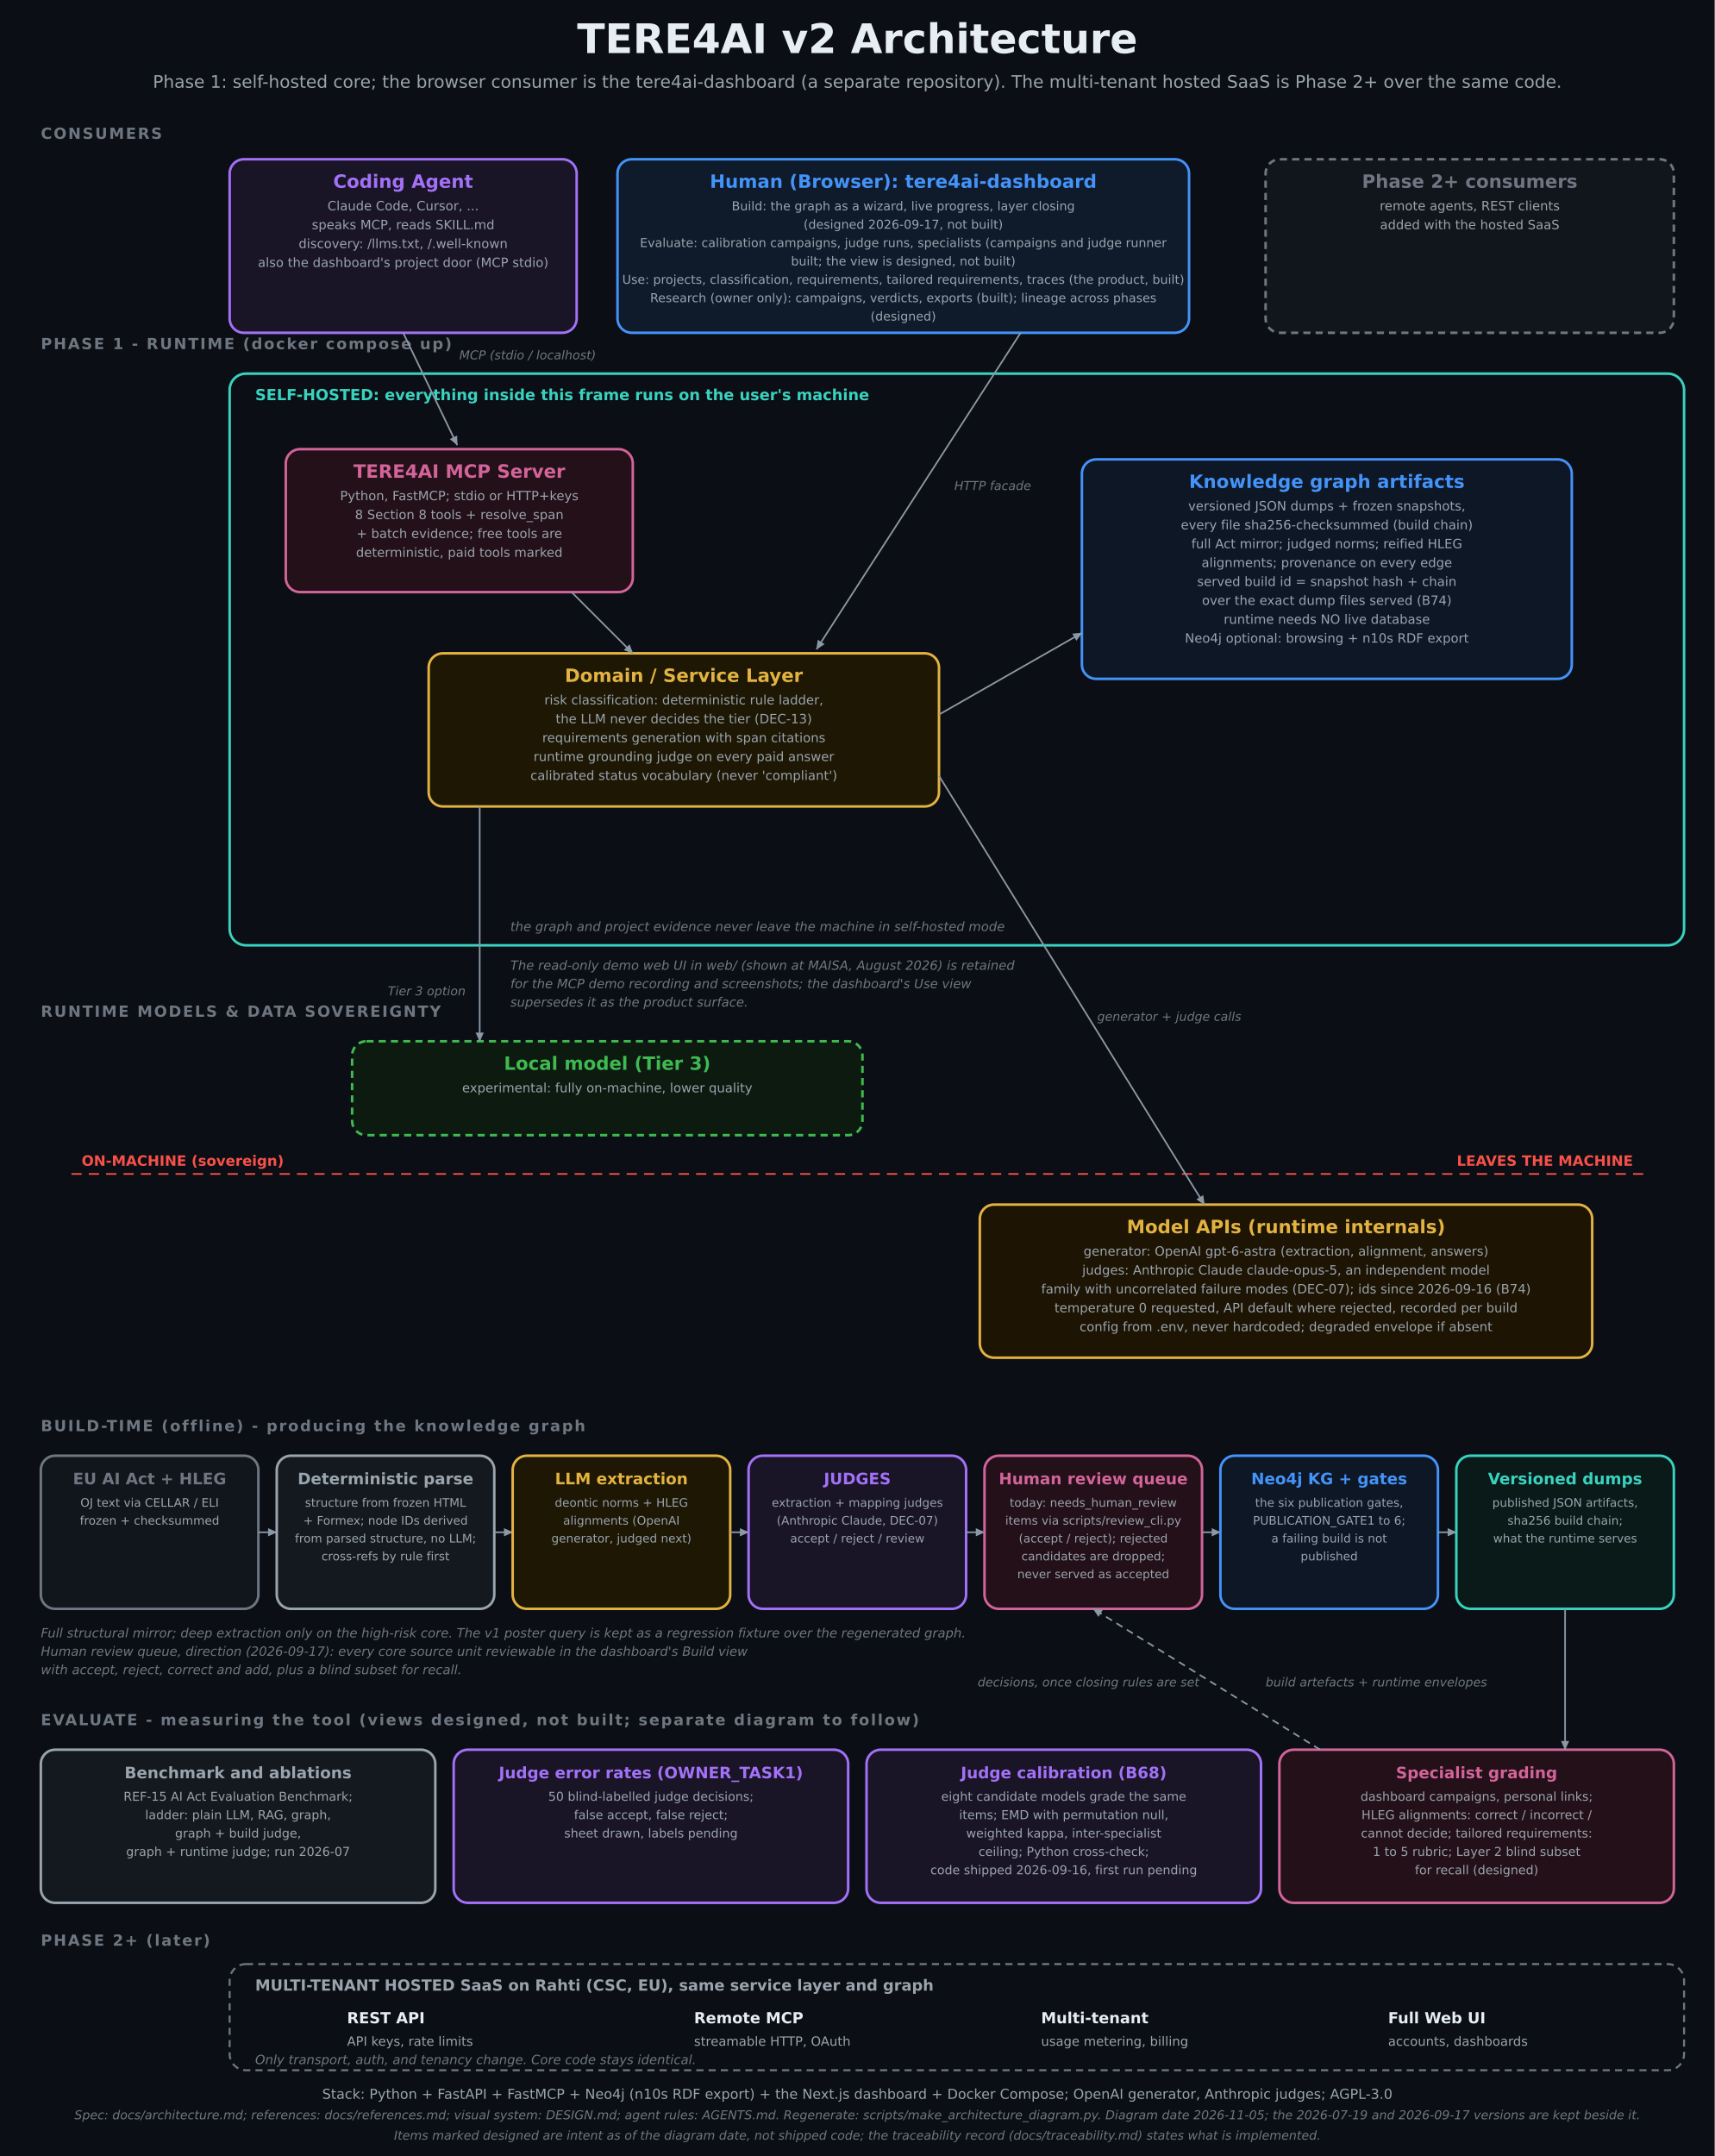
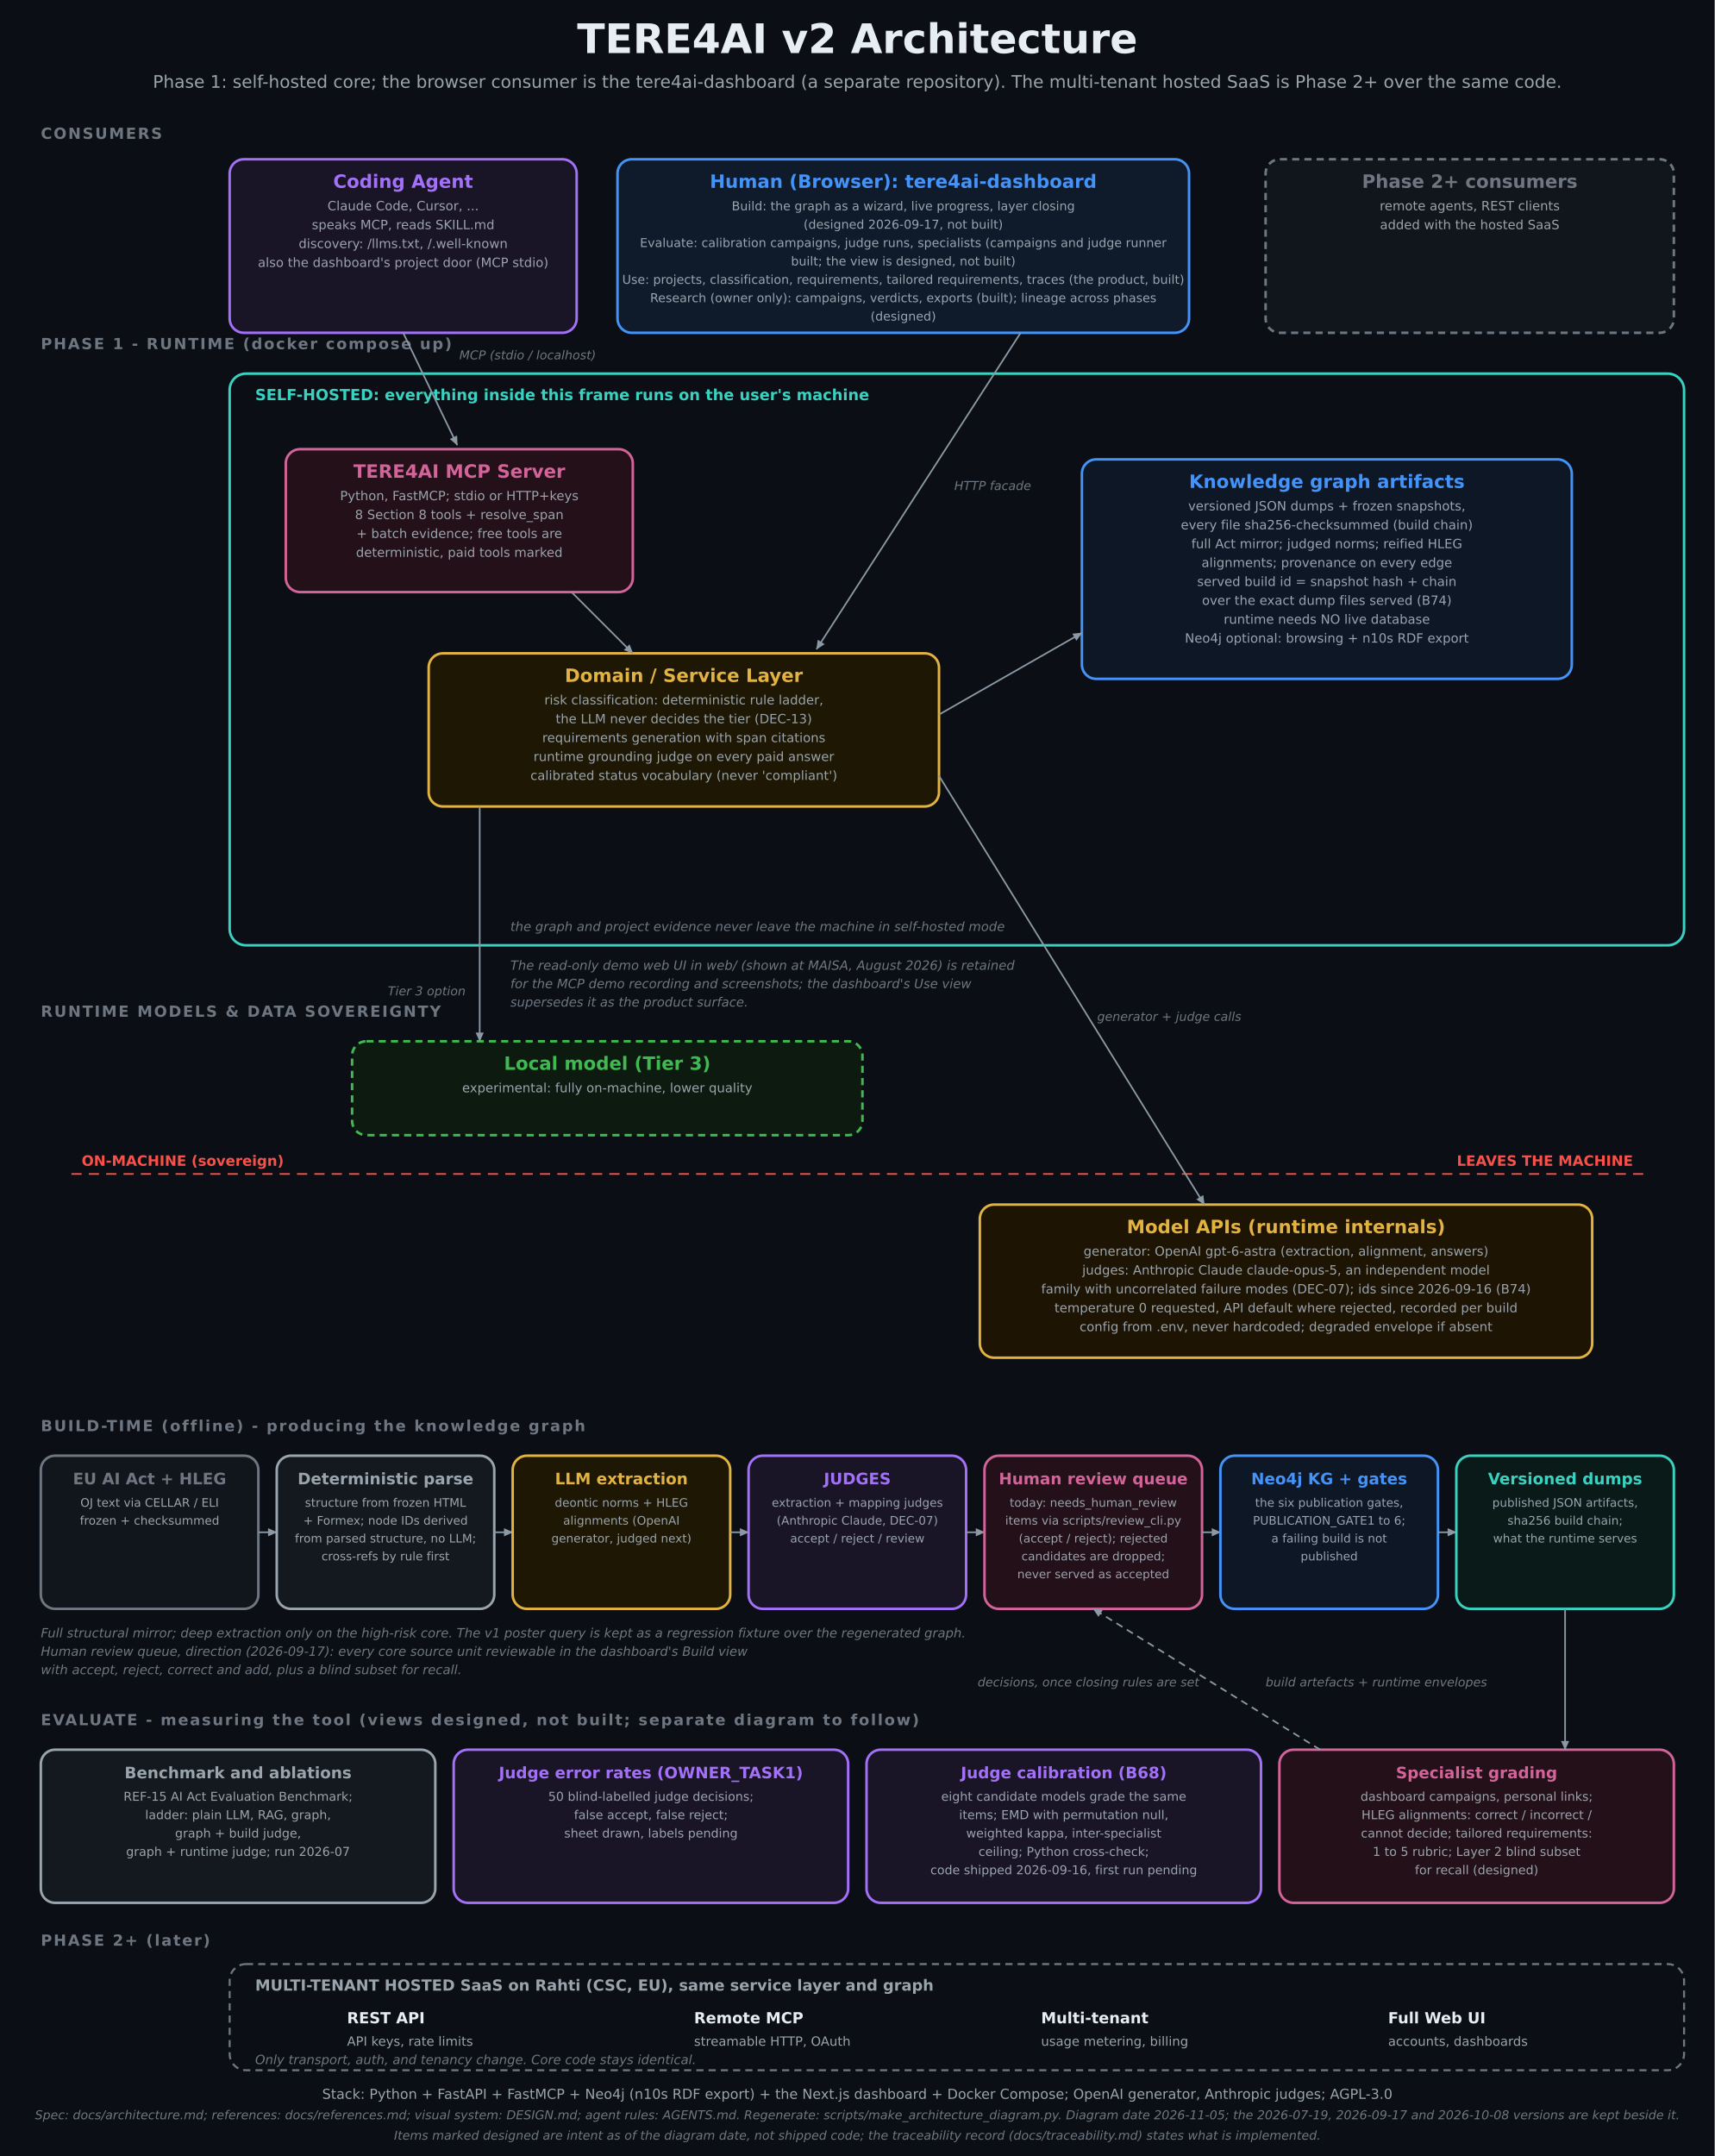
<svg xmlns="http://www.w3.org/2000/svg" width="1680" height="2112" viewBox="0 0 1680 2112">
  <defs>
    <marker id="ah" markerWidth="11" markerHeight="11" refX="8.5" refY="4" orient="auto" markerUnits="userSpaceOnUse">
      <path d="M0,0 L9,4 L0,8 z" fill="#8b98a5" />
    </marker>
  </defs>
  <rect x="0" y="0" width="1680" height="2112" fill="#0b0e14" />
  <text x="840.0" y="52" font-family="DejaVu Sans, sans-serif" font-size="40" fill="#e6edf3" text-anchor="middle" font-weight="bold">TERE4AI v2  Architecture</text>
  <text x="840.0" y="86" font-family="DejaVu Sans, sans-serif" font-size="17" fill="#9aa4ad" text-anchor="middle">Phase 1: self-hosted core; the browser consumer is the tere4ai-dashboard (a separate repository). The multi-tenant hosted SaaS is Phase 2+ over the same code.</text>
  <text x="40" y="136" font-family="DejaVu Sans, sans-serif" font-size="15" fill="#6e7681" text-anchor="start" font-weight="bold" letter-spacing="1.5">CONSUMERS</text>
  <rect x="225" y="156" width="340" height="170" rx="14" fill="#191426" stroke="#a371f7" stroke-width="2.5" />
  <text x="395.0" y="184" font-family="DejaVu Sans, sans-serif" font-size="18" fill="#a371f7" text-anchor="middle" font-weight="bold">Coding Agent</text>
  <text x="395.0" y="206" font-family="DejaVu Sans, sans-serif" font-size="12.5" fill="#9aa4ad" text-anchor="middle">Claude Code, Cursor, ...</text>
  <text x="395.0" y="224.5" font-family="DejaVu Sans, sans-serif" font-size="12.5" fill="#9aa4ad" text-anchor="middle">speaks MCP, reads SKILL.md</text>
  <text x="395.0" y="243.0" font-family="DejaVu Sans, sans-serif" font-size="12.5" fill="#9aa4ad" text-anchor="middle">discovery: /llms.txt, /.well-known</text>
  <text x="395.0" y="261.5" font-family="DejaVu Sans, sans-serif" font-size="12.5" fill="#9aa4ad" text-anchor="middle">also the dashboard's project door (MCP stdio)</text>
  <rect x="605" y="156" width="560" height="170" rx="14" fill="#0f1a2b" stroke="#4493f8" stroke-width="2.5" />
  <text x="885.0" y="184" font-family="DejaVu Sans, sans-serif" font-size="18" fill="#4493f8" text-anchor="middle" font-weight="bold">Human (Browser): tere4ai-dashboard</text>
  <text x="885.0" y="206" font-family="DejaVu Sans, sans-serif" font-size="12" fill="#9aa4ad" text-anchor="middle">Build: the graph as a wizard, live progress, layer closing</text>
  <text x="885.0" y="224" font-family="DejaVu Sans, sans-serif" font-size="12" fill="#9aa4ad" text-anchor="middle">(designed 2026-09-17, not built)</text>
  <text x="885.0" y="242" font-family="DejaVu Sans, sans-serif" font-size="12" fill="#9aa4ad" text-anchor="middle">Evaluate: calibration campaigns, judge runs, specialists (campaigns and judge runner</text>
  <text x="885.0" y="260" font-family="DejaVu Sans, sans-serif" font-size="12" fill="#9aa4ad" text-anchor="middle">built; the view is designed, not built)</text>
  <text x="885.0" y="278" font-family="DejaVu Sans, sans-serif" font-size="12" fill="#9aa4ad" text-anchor="middle">Use: projects, classification, requirements, tailored requirements, traces (the product, built)</text>
  <text x="885.0" y="296" font-family="DejaVu Sans, sans-serif" font-size="12" fill="#9aa4ad" text-anchor="middle">Research (owner only): campaigns, verdicts, exports (built); lineage across phases</text>
  <text x="885.0" y="314" font-family="DejaVu Sans, sans-serif" font-size="12" fill="#9aa4ad" text-anchor="middle">(designed)</text>
  <rect x="1240" y="156" width="400" height="170" rx="14" fill="#11151c" stroke="#6e7681" stroke-width="2.5" stroke-dasharray="7,5" />
  <text x="1440.0" y="184" font-family="DejaVu Sans, sans-serif" font-size="18" fill="#6e7681" text-anchor="middle" font-weight="bold">Phase 2+ consumers</text>
  <text x="1440.0" y="206" font-family="DejaVu Sans, sans-serif" font-size="12.5" fill="#9aa4ad" text-anchor="middle">remote agents, REST clients</text>
  <text x="1440.0" y="224.5" font-family="DejaVu Sans, sans-serif" font-size="12.5" fill="#9aa4ad" text-anchor="middle">added with the hosted SaaS</text>
  <text x="40" y="342" font-family="DejaVu Sans, sans-serif" font-size="15" fill="#6e7681" text-anchor="start" font-weight="bold" letter-spacing="1.5">PHASE 1 - RUNTIME (docker compose up)</text>
  <rect x="225" y="366" width="1425" height="560" rx="16" fill="none" stroke="#39d2c0" stroke-width="2.5" />
  <text x="250" y="392" font-family="DejaVu Sans, sans-serif" font-size="15" fill="#39d2c0" text-anchor="start" font-weight="bold">SELF-HOSTED: everything inside this frame runs on the user's machine</text>
  <line x1="395" y1="326" x2="448" y2="436" stroke="#8b98a5" stroke-width="1.6" marker-end="url(#ah)" />
  <text x="450" y="352" font-family="DejaVu Sans, sans-serif" font-size="12" fill="#6e7681" text-anchor="start" font-style="italic">MCP (stdio / localhost)</text>
  <line x1="1000" y1="326" x2="800" y2="636" stroke="#8b98a5" stroke-width="1.6" marker-end="url(#ah)" />
  <text x="935" y="480" font-family="DejaVu Sans, sans-serif" font-size="12" fill="#6e7681" text-anchor="start" font-style="italic">HTTP facade</text>
  <rect x="280" y="440" width="340" height="140" rx="14" fill="#231018" stroke="#d2649a" stroke-width="2.5" />
  <text x="450.0" y="468" font-family="DejaVu Sans, sans-serif" font-size="18" fill="#d2649a" text-anchor="middle" font-weight="bold">TERE4AI MCP Server</text>
  <text x="450.0" y="490" font-family="DejaVu Sans, sans-serif" font-size="12.5" fill="#9aa4ad" text-anchor="middle">Python, FastMCP; stdio or HTTP+keys</text>
  <text x="450.0" y="508.5" font-family="DejaVu Sans, sans-serif" font-size="12.5" fill="#9aa4ad" text-anchor="middle">8 Section 8 tools + resolve_span</text>
  <text x="450.0" y="527.0" font-family="DejaVu Sans, sans-serif" font-size="12.5" fill="#9aa4ad" text-anchor="middle">+ batch evidence; free tools are</text>
  <text x="450.0" y="545.5" font-family="DejaVu Sans, sans-serif" font-size="12.5" fill="#9aa4ad" text-anchor="middle">deterministic, paid tools marked</text>
  <rect x="420" y="640" width="500" height="150" rx="14" fill="#1d1704" stroke="#e3b341" stroke-width="2.5" />
  <text x="670.0" y="668" font-family="DejaVu Sans, sans-serif" font-size="18" fill="#e3b341" text-anchor="middle" font-weight="bold">Domain / Service Layer</text>
  <text x="670.0" y="690" font-family="DejaVu Sans, sans-serif" font-size="12.5" fill="#9aa4ad" text-anchor="middle">risk classification: deterministic rule ladder,</text>
  <text x="670.0" y="708.5" font-family="DejaVu Sans, sans-serif" font-size="12.5" fill="#9aa4ad" text-anchor="middle">the LLM never decides the tier (DEC-13)</text>
  <text x="670.0" y="727.0" font-family="DejaVu Sans, sans-serif" font-size="12.5" fill="#9aa4ad" text-anchor="middle">requirements generation with span citations</text>
  <text x="670.0" y="745.5" font-family="DejaVu Sans, sans-serif" font-size="12.5" fill="#9aa4ad" text-anchor="middle">runtime grounding judge on every paid answer</text>
  <text x="670.0" y="764.0" font-family="DejaVu Sans, sans-serif" font-size="12.5" fill="#9aa4ad" text-anchor="middle">calibrated status vocabulary (never 'compliant')</text>
  <rect x="1060" y="450" width="480" height="215" rx="14" fill="#0d1726" stroke="#4493f8" stroke-width="2.5" />
  <text x="1300.0" y="478" font-family="DejaVu Sans, sans-serif" font-size="18" fill="#4493f8" text-anchor="middle" font-weight="bold">Knowledge graph artifacts</text>
  <text x="1300.0" y="500" font-family="DejaVu Sans, sans-serif" font-size="12.5" fill="#9aa4ad" text-anchor="middle">versioned JSON dumps + frozen snapshots,</text>
  <text x="1300.0" y="518.5" font-family="DejaVu Sans, sans-serif" font-size="12.5" fill="#9aa4ad" text-anchor="middle">every file sha256-checksummed (build chain)</text>
  <text x="1300.0" y="537.0" font-family="DejaVu Sans, sans-serif" font-size="12.5" fill="#9aa4ad" text-anchor="middle">full Act mirror; judged norms; reified HLEG</text>
  <text x="1300.0" y="555.5" font-family="DejaVu Sans, sans-serif" font-size="12.5" fill="#9aa4ad" text-anchor="middle">alignments; provenance on every edge</text>
  <text x="1300.0" y="574.0" font-family="DejaVu Sans, sans-serif" font-size="12.5" fill="#9aa4ad" text-anchor="middle">served build id = snapshot hash + chain</text>
  <text x="1300.0" y="592.5" font-family="DejaVu Sans, sans-serif" font-size="12.5" fill="#9aa4ad" text-anchor="middle">over the exact dump files served (B74)</text>
  <text x="1300.0" y="611.0" font-family="DejaVu Sans, sans-serif" font-size="12.5" fill="#9aa4ad" text-anchor="middle">runtime needs NO live database</text>
  <text x="1300.0" y="629.5" font-family="DejaVu Sans, sans-serif" font-size="12.5" fill="#9aa4ad" text-anchor="middle">Neo4j optional: browsing + n10s RDF export</text>
  <line x1="560" y1="580" x2="620" y2="640" stroke="#8b98a5" stroke-width="1.6" marker-end="url(#ah)" />
  <line x1="920" y1="700" x2="1060" y2="620" stroke="#8b98a5" stroke-width="1.6" marker-end="url(#ah)" />
  <text x="500" y="912" font-family="DejaVu Sans, sans-serif" font-size="12.5" fill="#6e7681" text-anchor="start" font-style="italic">the graph and project evidence never leave the machine in self-hosted mode</text>
  <text x="500" y="950" font-family="DejaVu Sans, sans-serif" font-size="12.5" fill="#6e7681" text-anchor="start" font-style="italic">The read-only demo web UI in web/ (shown at MAISA, August 2026) is retained</text>
  <text x="500" y="968" font-family="DejaVu Sans, sans-serif" font-size="12.5" fill="#6e7681" text-anchor="start" font-style="italic">for the MCP demo recording and screenshots; the dashboard's Use view</text>
  <text x="500" y="986" font-family="DejaVu Sans, sans-serif" font-size="12.5" fill="#6e7681" text-anchor="start" font-style="italic">supersedes it as the product surface.</text>
  <text x="40" y="996" font-family="DejaVu Sans, sans-serif" font-size="15" fill="#6e7681" text-anchor="start" font-weight="bold" letter-spacing="1.5">RUNTIME MODELS &amp; DATA SOVEREIGNTY</text>
  <rect x="345" y="1020" width="500" height="92" rx="14" fill="#0c1a10" stroke="#3fb950" stroke-width="2.5" stroke-dasharray="7,5" />
  <text x="595.0" y="1048" font-family="DejaVu Sans, sans-serif" font-size="18" fill="#3fb950" text-anchor="middle" font-weight="bold">Local model (Tier 3)</text>
  <text x="595.0" y="1070" font-family="DejaVu Sans, sans-serif" font-size="12.5" fill="#9aa4ad" text-anchor="middle">experimental: fully on-machine, lower quality</text>
  <line x1="470" y1="790" x2="470" y2="1020" stroke="#8b98a5" stroke-width="1.6" marker-end="url(#ah)" />
  <text x="380" y="975" font-family="DejaVu Sans, sans-serif" font-size="12" fill="#6e7681" text-anchor="start" font-style="italic">Tier 3 option</text>
  <line x1="70" y1="1150" x2="1610" y2="1150" stroke="#f85149" stroke-width="1.6" stroke-dasharray="10,7" />
  <text x="80" y="1142" font-family="DejaVu Sans, sans-serif" font-size="14" fill="#f85149" text-anchor="start" font-weight="bold">ON-MACHINE (sovereign)</text>
  <text x="1600" y="1142" font-family="DejaVu Sans, sans-serif" font-size="14" fill="#f85149" text-anchor="end" font-weight="bold">LEAVES THE MACHINE</text>
  <rect x="960" y="1180" width="600" height="150" rx="14" fill="#1d1403" stroke="#e3b341" stroke-width="2.5" />
  <text x="1260.0" y="1208" font-family="DejaVu Sans, sans-serif" font-size="18" fill="#e3b341" text-anchor="middle" font-weight="bold">Model APIs (runtime internals)</text>
  <text x="1260.0" y="1230" font-family="DejaVu Sans, sans-serif" font-size="12.5" fill="#9aa4ad" text-anchor="middle">generator: OpenAI gpt-6-astra (extraction, alignment, answers)</text>
  <text x="1260.0" y="1248.5" font-family="DejaVu Sans, sans-serif" font-size="12.5" fill="#9aa4ad" text-anchor="middle">judges: Anthropic Claude claude-opus-5, an independent model</text>
  <text x="1260.0" y="1267.0" font-family="DejaVu Sans, sans-serif" font-size="12.5" fill="#9aa4ad" text-anchor="middle">family with uncorrelated failure modes (DEC-07); ids since 2026-09-16 (B74)</text>
  <text x="1260.0" y="1285.5" font-family="DejaVu Sans, sans-serif" font-size="12.5" fill="#9aa4ad" text-anchor="middle">temperature 0 requested, API default where rejected, recorded per build</text>
  <text x="1260.0" y="1304.0" font-family="DejaVu Sans, sans-serif" font-size="12.5" fill="#9aa4ad" text-anchor="middle">config from .env, never hardcoded; degraded envelope if absent</text>
  <line x1="920" y1="760" x2="1180" y2="1180" stroke="#8b98a5" stroke-width="1.6" marker-end="url(#ah)" />
  <text x="1075" y="1000" font-family="DejaVu Sans, sans-serif" font-size="12" fill="#6e7681" text-anchor="start" font-style="italic">generator + judge calls</text>
  <text x="40" y="1402" font-family="DejaVu Sans, sans-serif" font-size="15" fill="#6e7681" text-anchor="start" font-weight="bold" letter-spacing="1.5">BUILD-TIME (offline) - producing the knowledge graph</text>
  <rect x="40" y="1426" width="213.143" height="150" rx="14" fill="#11151c" stroke="#6e7681" stroke-width="2.5" />
  <text x="146.571" y="1454" font-family="DejaVu Sans, sans-serif" font-size="15.5" fill="#6e7681" text-anchor="middle" font-weight="bold">EU AI Act + HLEG</text>
  <text x="146.571" y="1476" font-family="DejaVu Sans, sans-serif" font-size="11.5" fill="#9aa4ad" text-anchor="middle">OJ text via CELLAR / ELI</text>
  <text x="146.571" y="1493.5" font-family="DejaVu Sans, sans-serif" font-size="11.5" fill="#9aa4ad" text-anchor="middle">frozen + checksummed</text>
  <line x1="253.143" y1="1501.0" x2="271.143" y2="1501.0" stroke="#8b98a5" stroke-width="1.6" marker-end="url(#ah)" />
  <rect x="271.143" y="1426" width="213.143" height="150" rx="14" fill="#141920" stroke="#9aa4ad" stroke-width="2.5" />
  <text x="377.714" y="1454" font-family="DejaVu Sans, sans-serif" font-size="15.5" fill="#9aa4ad" text-anchor="middle" font-weight="bold">Deterministic parse</text>
  <text x="377.714" y="1476" font-family="DejaVu Sans, sans-serif" font-size="11.5" fill="#9aa4ad" text-anchor="middle">structure from frozen HTML</text>
  <text x="377.714" y="1493.5" font-family="DejaVu Sans, sans-serif" font-size="11.5" fill="#9aa4ad" text-anchor="middle">+ Formex; node IDs derived</text>
  <text x="377.714" y="1511.0" font-family="DejaVu Sans, sans-serif" font-size="11.5" fill="#9aa4ad" text-anchor="middle">from parsed structure, no LLM;</text>
  <text x="377.714" y="1528.5" font-family="DejaVu Sans, sans-serif" font-size="11.5" fill="#9aa4ad" text-anchor="middle">cross-refs by rule first</text>
  <line x1="484.286" y1="1501.0" x2="502.286" y2="1501.0" stroke="#8b98a5" stroke-width="1.6" marker-end="url(#ah)" />
  <rect x="502.286" y="1426" width="213.143" height="150" rx="14" fill="#1d1704" stroke="#e3b341" stroke-width="2.5" />
  <text x="608.857" y="1454" font-family="DejaVu Sans, sans-serif" font-size="15.5" fill="#e3b341" text-anchor="middle" font-weight="bold">LLM extraction</text>
  <text x="608.857" y="1476" font-family="DejaVu Sans, sans-serif" font-size="11.5" fill="#9aa4ad" text-anchor="middle">deontic norms + HLEG</text>
  <text x="608.857" y="1493.5" font-family="DejaVu Sans, sans-serif" font-size="11.5" fill="#9aa4ad" text-anchor="middle">alignments (OpenAI</text>
  <text x="608.857" y="1511.0" font-family="DejaVu Sans, sans-serif" font-size="11.5" fill="#9aa4ad" text-anchor="middle">generator, judged next)</text>
  <line x1="715.429" y1="1501.0" x2="733.429" y2="1501.0" stroke="#8b98a5" stroke-width="1.6" marker-end="url(#ah)" />
  <rect x="733.429" y="1426" width="213.143" height="150" rx="14" fill="#191426" stroke="#a371f7" stroke-width="2.5" />
  <text x="840" y="1454" font-family="DejaVu Sans, sans-serif" font-size="15.5" fill="#a371f7" text-anchor="middle" font-weight="bold">JUDGES</text>
  <text x="840" y="1476" font-family="DejaVu Sans, sans-serif" font-size="11.5" fill="#9aa4ad" text-anchor="middle">extraction + mapping judges</text>
  <text x="840" y="1493.5" font-family="DejaVu Sans, sans-serif" font-size="11.5" fill="#9aa4ad" text-anchor="middle">(Anthropic Claude, DEC-07)</text>
  <text x="840" y="1511.0" font-family="DejaVu Sans, sans-serif" font-size="11.5" fill="#9aa4ad" text-anchor="middle">accept / reject / review</text>
  <line x1="946.571" y1="1501.0" x2="964.571" y2="1501.0" stroke="#8b98a5" stroke-width="1.6" marker-end="url(#ah)" />
  <rect x="964.571" y="1426" width="213.143" height="150" rx="14" fill="#231018" stroke="#d2649a" stroke-width="2.5" />
  <text x="1071.143" y="1454" font-family="DejaVu Sans, sans-serif" font-size="15.5" fill="#d2649a" text-anchor="middle" font-weight="bold">Human review queue</text>
  <text x="1071.143" y="1476" font-family="DejaVu Sans, sans-serif" font-size="11.5" fill="#9aa4ad" text-anchor="middle">today: needs_human_review</text>
  <text x="1071.143" y="1493.5" font-family="DejaVu Sans, sans-serif" font-size="11.5" fill="#9aa4ad" text-anchor="middle">items via scripts/review_cli.py</text>
  <text x="1071.143" y="1511.0" font-family="DejaVu Sans, sans-serif" font-size="11.5" fill="#9aa4ad" text-anchor="middle">(accept / reject); rejected</text>
  <text x="1071.143" y="1528.5" font-family="DejaVu Sans, sans-serif" font-size="11.5" fill="#9aa4ad" text-anchor="middle">candidates are dropped;</text>
  <text x="1071.143" y="1546.0" font-family="DejaVu Sans, sans-serif" font-size="11.5" fill="#9aa4ad" text-anchor="middle">never served as accepted</text>
  <line x1="1177.714" y1="1501.0" x2="1195.714" y2="1501.0" stroke="#8b98a5" stroke-width="1.6" marker-end="url(#ah)" />
  <rect x="1195.714" y="1426" width="213.143" height="150" rx="14" fill="#0d1726" stroke="#4493f8" stroke-width="2.5" />
  <text x="1302.286" y="1454" font-family="DejaVu Sans, sans-serif" font-size="15.5" fill="#4493f8" text-anchor="middle" font-weight="bold">Neo4j KG + gates</text>
  <text x="1302.286" y="1476" font-family="DejaVu Sans, sans-serif" font-size="11.5" fill="#9aa4ad" text-anchor="middle">the six publication gates,</text>
  <text x="1302.286" y="1493.5" font-family="DejaVu Sans, sans-serif" font-size="11.5" fill="#9aa4ad" text-anchor="middle">PUBLICATION_GATE1 to 6;</text>
  <text x="1302.286" y="1511.0" font-family="DejaVu Sans, sans-serif" font-size="11.5" fill="#9aa4ad" text-anchor="middle">a failing build is not</text>
  <text x="1302.286" y="1528.5" font-family="DejaVu Sans, sans-serif" font-size="11.5" fill="#9aa4ad" text-anchor="middle">published</text>
  <line x1="1408.857" y1="1501.0" x2="1426.857" y2="1501.0" stroke="#8b98a5" stroke-width="1.6" marker-end="url(#ah)" />
  <rect x="1426.857" y="1426" width="213.143" height="150" rx="14" fill="#0a1a18" stroke="#39d2c0" stroke-width="2.5" />
  <text x="1533.429" y="1454" font-family="DejaVu Sans, sans-serif" font-size="15.5" fill="#39d2c0" text-anchor="middle" font-weight="bold">Versioned dumps</text>
  <text x="1533.429" y="1476" font-family="DejaVu Sans, sans-serif" font-size="11.5" fill="#9aa4ad" text-anchor="middle">published JSON artifacts,</text>
  <text x="1533.429" y="1493.5" font-family="DejaVu Sans, sans-serif" font-size="11.5" fill="#9aa4ad" text-anchor="middle">sha256 build chain;</text>
  <text x="1533.429" y="1511.0" font-family="DejaVu Sans, sans-serif" font-size="11.5" fill="#9aa4ad" text-anchor="middle">what the runtime serves</text>
  <text x="40" y="1604" font-family="DejaVu Sans, sans-serif" font-size="12.5" fill="#6e7681" text-anchor="start" font-style="italic">Full structural mirror; deep extraction only on the high-risk core. The v1 poster query is kept as a regression fixture over the regenerated graph.</text>
  <text x="40" y="1622" font-family="DejaVu Sans, sans-serif" font-size="12.5" fill="#6e7681" text-anchor="start" font-style="italic">Human review queue, direction (2026-09-17): every core source unit reviewable in the dashboard's Build view</text>
  <text x="40" y="1640" font-family="DejaVu Sans, sans-serif" font-size="12.5" fill="#6e7681" text-anchor="start" font-style="italic">with accept, reject, correct and add, plus a blind subset for recall.</text>
  <text x="40" y="1690" font-family="DejaVu Sans, sans-serif" font-size="15" fill="#6e7681" text-anchor="start" font-weight="bold" letter-spacing="1.5">EVALUATE - measuring the tool (views designed, not built; separate diagram to follow)</text>
  <rect x="40" y="1714" width="386.5" height="150" rx="14" fill="#141920" stroke="#9aa4ad" stroke-width="2.5" />
  <text x="233.25" y="1742" font-family="DejaVu Sans, sans-serif" font-size="15.5" fill="#9aa4ad" text-anchor="middle" font-weight="bold">Benchmark and ablations</text>
  <text x="233.25" y="1764" font-family="DejaVu Sans, sans-serif" font-size="12" fill="#9aa4ad" text-anchor="middle">REF-15 AI Act Evaluation Benchmark;</text>
  <text x="233.25" y="1782" font-family="DejaVu Sans, sans-serif" font-size="12" fill="#9aa4ad" text-anchor="middle">ladder: plain LLM, RAG, graph,</text>
  <text x="233.25" y="1800" font-family="DejaVu Sans, sans-serif" font-size="12" fill="#9aa4ad" text-anchor="middle">graph + build judge,</text>
  <text x="233.25" y="1818" font-family="DejaVu Sans, sans-serif" font-size="12" fill="#9aa4ad" text-anchor="middle">graph + runtime judge; run 2026-07</text>
  <rect x="444.5" y="1714" width="386.5" height="150" rx="14" fill="#191426" stroke="#a371f7" stroke-width="2.5" />
  <text x="637.75" y="1742" font-family="DejaVu Sans, sans-serif" font-size="15.5" fill="#a371f7" text-anchor="middle" font-weight="bold">Judge error rates (OWNER_TASK1)</text>
  <text x="637.75" y="1764" font-family="DejaVu Sans, sans-serif" font-size="12" fill="#9aa4ad" text-anchor="middle">50 blind-labelled judge decisions;</text>
  <text x="637.75" y="1782" font-family="DejaVu Sans, sans-serif" font-size="12" fill="#9aa4ad" text-anchor="middle">false accept, false reject;</text>
  <text x="637.75" y="1800" font-family="DejaVu Sans, sans-serif" font-size="12" fill="#9aa4ad" text-anchor="middle">sheet drawn, labels pending</text>
  <rect x="849.0" y="1714" width="386.5" height="150" rx="14" fill="#191426" stroke="#a371f7" stroke-width="2.5" />
  <text x="1042.25" y="1742" font-family="DejaVu Sans, sans-serif" font-size="15.5" fill="#a371f7" text-anchor="middle" font-weight="bold">Judge calibration (B68)</text>
  <text x="1042.25" y="1764" font-family="DejaVu Sans, sans-serif" font-size="12" fill="#9aa4ad" text-anchor="middle">eight candidate models grade the same</text>
  <text x="1042.25" y="1782" font-family="DejaVu Sans, sans-serif" font-size="12" fill="#9aa4ad" text-anchor="middle">items; EMD with permutation null,</text>
  <text x="1042.25" y="1800" font-family="DejaVu Sans, sans-serif" font-size="12" fill="#9aa4ad" text-anchor="middle">weighted kappa, inter-specialist</text>
  <text x="1042.25" y="1818" font-family="DejaVu Sans, sans-serif" font-size="12" fill="#9aa4ad" text-anchor="middle">ceiling; Python cross-check;</text>
  <text x="1042.25" y="1836" font-family="DejaVu Sans, sans-serif" font-size="12" fill="#9aa4ad" text-anchor="middle">code shipped 2026-09-16, first run pending</text>
  <rect x="1253.5" y="1714" width="386.5" height="150" rx="14" fill="#231018" stroke="#d2649a" stroke-width="2.5" />
  <text x="1446.75" y="1742" font-family="DejaVu Sans, sans-serif" font-size="15.5" fill="#d2649a" text-anchor="middle" font-weight="bold">Specialist grading</text>
  <text x="1446.75" y="1764" font-family="DejaVu Sans, sans-serif" font-size="12" fill="#9aa4ad" text-anchor="middle">dashboard campaigns, personal links;</text>
  <text x="1446.75" y="1782" font-family="DejaVu Sans, sans-serif" font-size="12" fill="#9aa4ad" text-anchor="middle">HLEG alignments: correct / incorrect /</text>
  <text x="1446.75" y="1800" font-family="DejaVu Sans, sans-serif" font-size="12" fill="#9aa4ad" text-anchor="middle">cannot decide; tailored requirements:</text>
  <text x="1446.75" y="1818" font-family="DejaVu Sans, sans-serif" font-size="12" fill="#9aa4ad" text-anchor="middle">1 to 5 rubric; Layer 2 blind subset</text>
  <text x="1446.75" y="1836" font-family="DejaVu Sans, sans-serif" font-size="12" fill="#9aa4ad" text-anchor="middle">for recall (designed)</text>
  <line x1="1533.429" y1="1576" x2="1533.429" y2="1714" stroke="#8b98a5" stroke-width="1.6" marker-end="url(#ah)" />
  <text x="1240" y="1652" font-family="DejaVu Sans, sans-serif" font-size="12" fill="#6e7681" text-anchor="start" font-style="italic">build artefacts + runtime envelopes</text>
  <line x1="1293.5" y1="1714" x2="1071.143" y2="1576" stroke="#8b98a5" stroke-width="1.6" stroke-dasharray="7,5" marker-end="url(#ah)" />
  <text x="1175" y="1652" font-family="DejaVu Sans, sans-serif" font-size="12" fill="#6e7681" text-anchor="end" font-style="italic">decisions, once closing rules are set</text>
  <text x="40" y="1906" font-family="DejaVu Sans, sans-serif" font-size="15" fill="#6e7681" text-anchor="start" font-weight="bold" letter-spacing="1.5">PHASE 2+ (later)</text>
  <rect x="225" y="1924" width="1425" height="104" rx="16" fill="none" stroke="#6e7681" stroke-width="2" stroke-dasharray="7,5" />
  <text x="250" y="1950" font-family="DejaVu Sans, sans-serif" font-size="15" fill="#9aa4ad" text-anchor="start" font-weight="bold">MULTI-TENANT HOSTED SaaS on Rahti (CSC, EU), same service layer and graph</text>
  <text x="340" y="1982" font-family="DejaVu Sans, sans-serif" font-size="15" fill="#e6edf3" text-anchor="start" font-weight="bold">REST API</text>
  <text x="340" y="2004" font-family="DejaVu Sans, sans-serif" font-size="12.5" fill="#9aa4ad" text-anchor="start">API keys, rate limits</text>
  <text x="680" y="1982" font-family="DejaVu Sans, sans-serif" font-size="15" fill="#e6edf3" text-anchor="start" font-weight="bold">Remote MCP</text>
  <text x="680" y="2004" font-family="DejaVu Sans, sans-serif" font-size="12.5" fill="#9aa4ad" text-anchor="start">streamable HTTP, OAuth</text>
  <text x="1020" y="1982" font-family="DejaVu Sans, sans-serif" font-size="15" fill="#e6edf3" text-anchor="start" font-weight="bold">Multi-tenant</text>
  <text x="1020" y="2004" font-family="DejaVu Sans, sans-serif" font-size="12.5" fill="#9aa4ad" text-anchor="start">usage metering, billing</text>
  <text x="1360" y="1982" font-family="DejaVu Sans, sans-serif" font-size="15" fill="#e6edf3" text-anchor="start" font-weight="bold">Full Web UI</text>
  <text x="1360" y="2004" font-family="DejaVu Sans, sans-serif" font-size="12.5" fill="#9aa4ad" text-anchor="start">accounts, dashboards</text>
  <text x="250" y="2022" font-family="DejaVu Sans, sans-serif" font-size="12.5" fill="#6e7681" text-anchor="start" font-style="italic">Only transport, auth, and tenancy change. Core code stays identical.</text>
  <text x="840.0" y="2056" font-family="DejaVu Sans, sans-serif" font-size="13.5" fill="#9aa4ad" text-anchor="middle">Stack: Python + FastAPI + FastMCP + Neo4j (n10s RDF export) + the Next.js dashboard + Docker Compose; OpenAI generator, Anthropic judges; AGPL-3.0</text>
-   <text x="840.0" y="2076" font-family="DejaVu Sans, sans-serif" font-size="12" fill="#6e7681" text-anchor="middle" font-style="italic">Spec: docs/architecture.md; references: docs/references.md; visual system: DESIGN.md; agent rules: AGENTS.md. Regenerate: scripts/make_architecture_diagram.py. Diagram date 2026-11-05; the 2026-07-19 and 2026-09-17 versions are kept beside it.</text>
+   <text x="840.0" y="2076" font-family="DejaVu Sans, sans-serif" font-size="12" fill="#6e7681" text-anchor="middle" font-style="italic">Spec: docs/architecture.md; references: docs/references.md; visual system: DESIGN.md; agent rules: AGENTS.md. Regenerate: scripts/make_architecture_diagram.py. Diagram date 2026-11-05; the 2026-07-19, 2026-09-17 and 2026-10-08 versions are kept beside it.</text>
  <text x="840.0" y="2096" font-family="DejaVu Sans, sans-serif" font-size="12" fill="#6e7681" text-anchor="middle" font-style="italic">Items marked designed are intent as of the diagram date, not shipped code; the traceability record (docs/traceability.md) states what is implemented.</text>
</svg>
